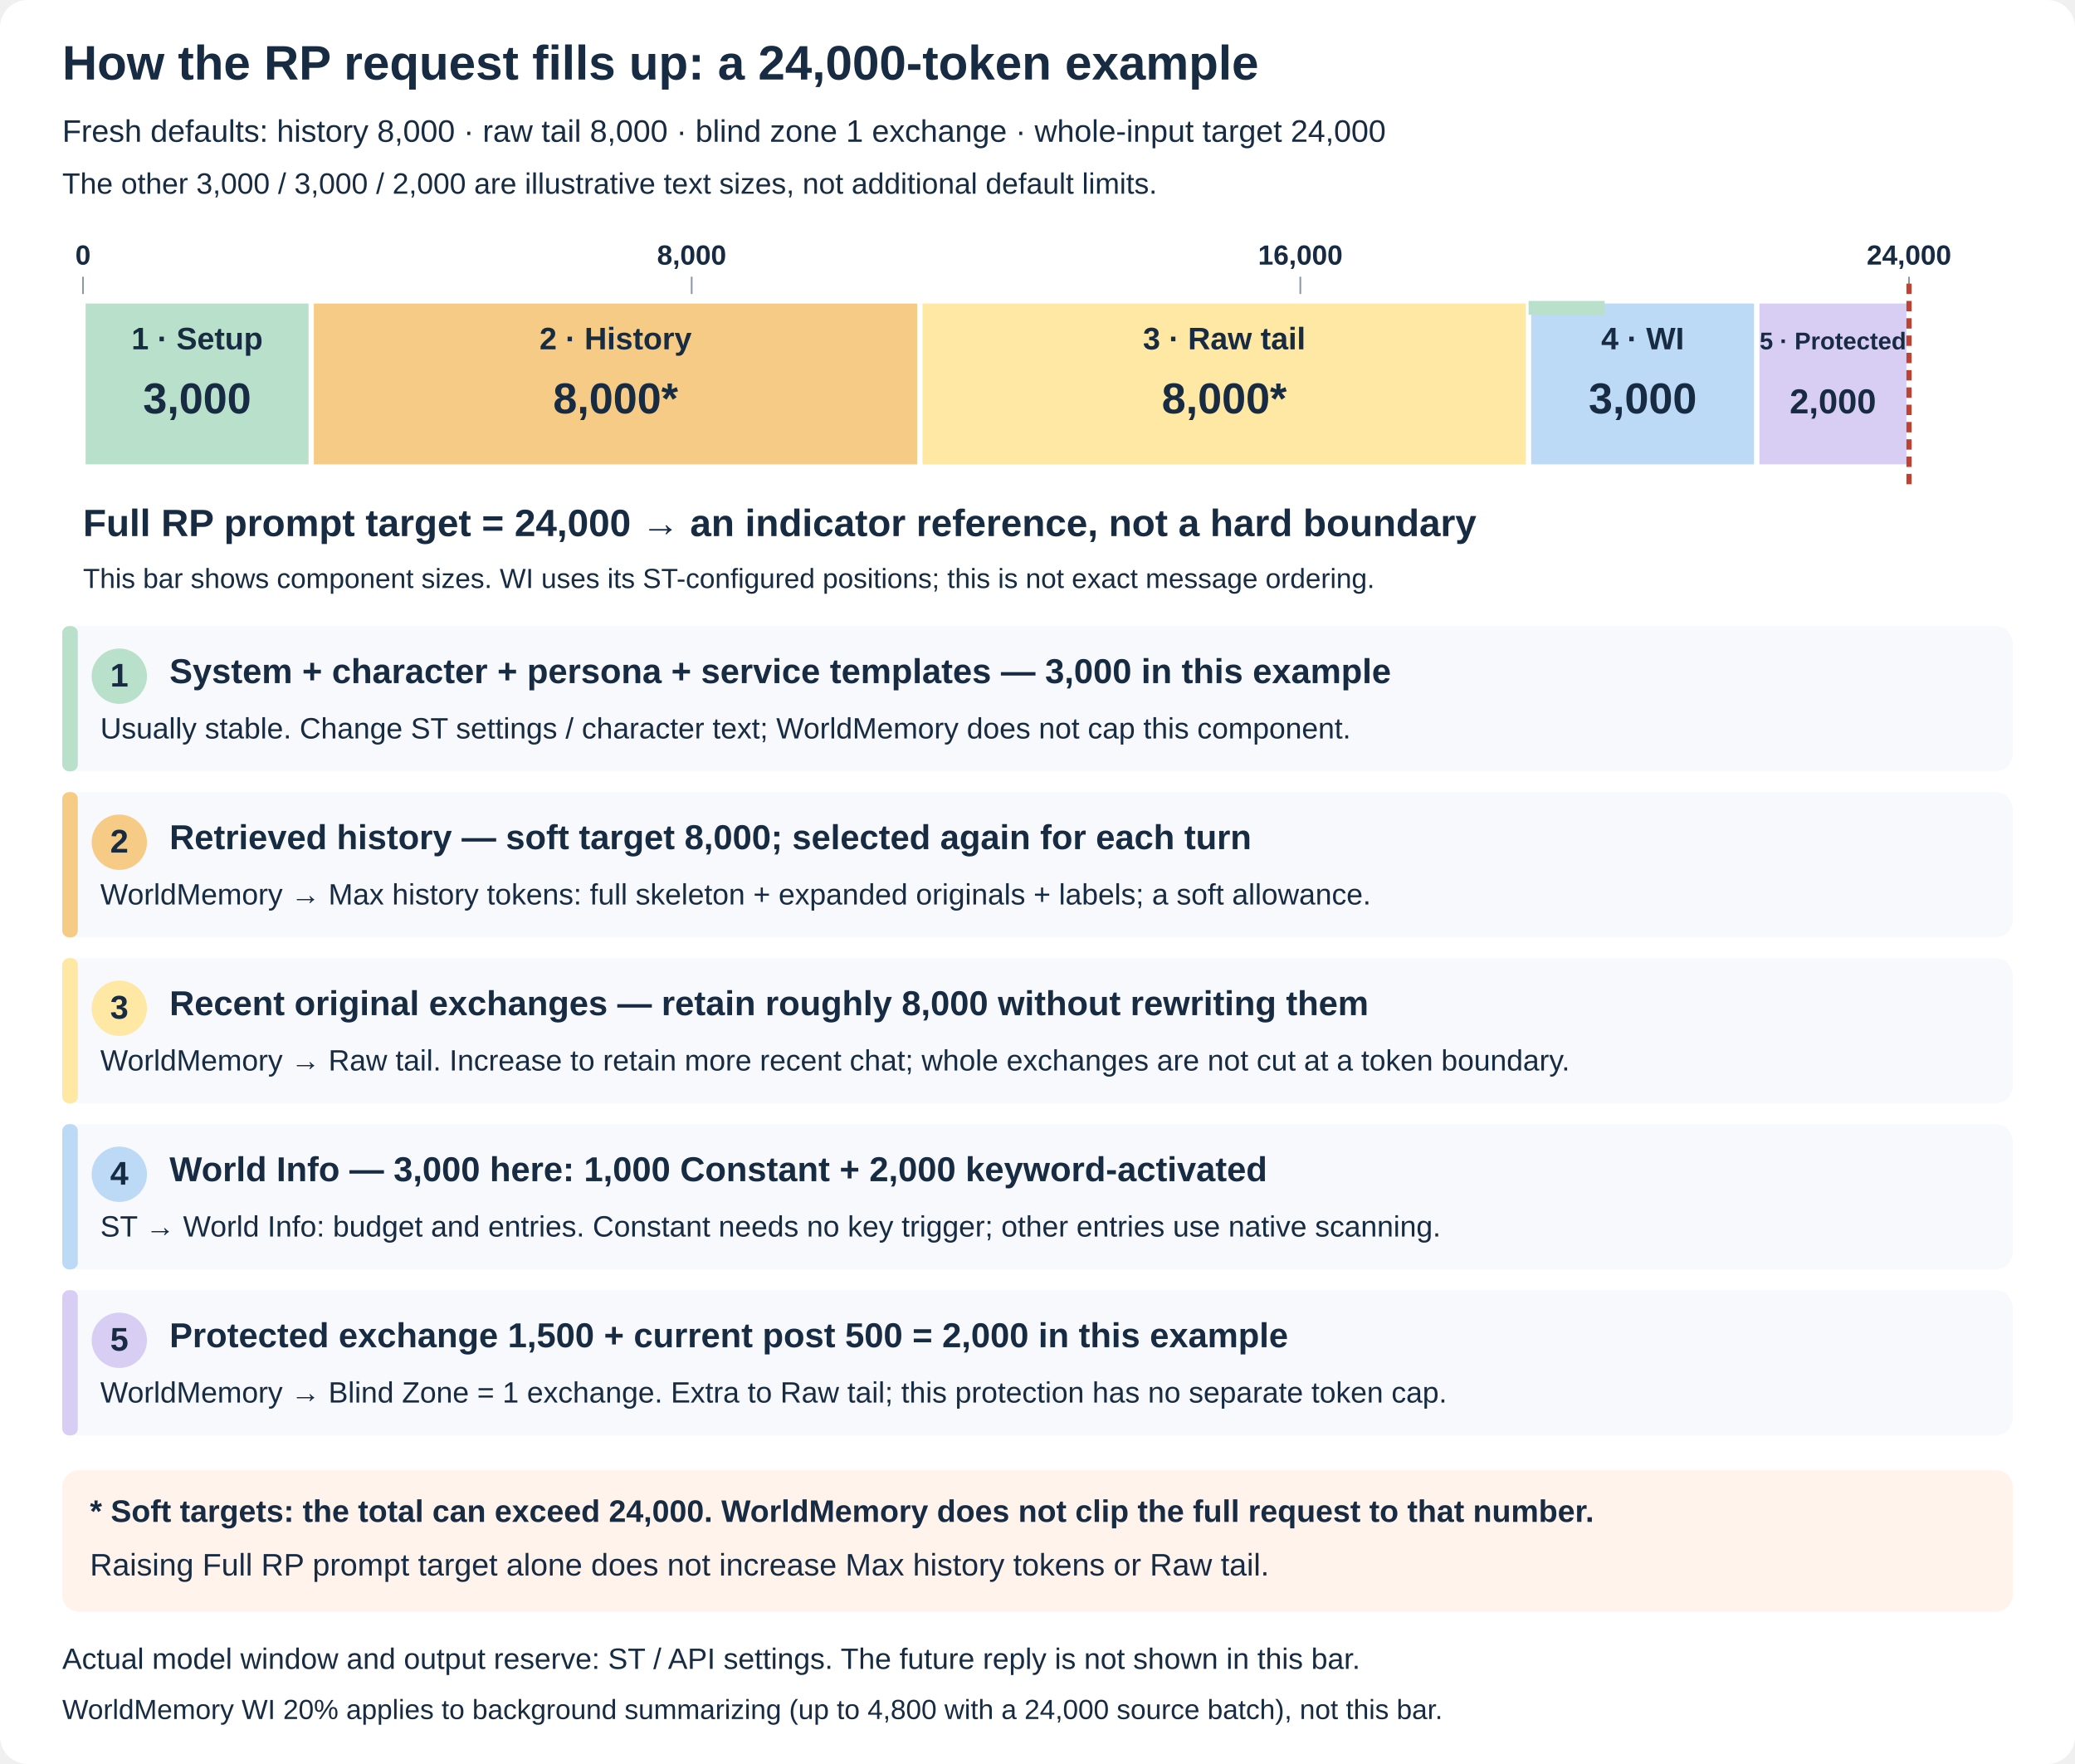
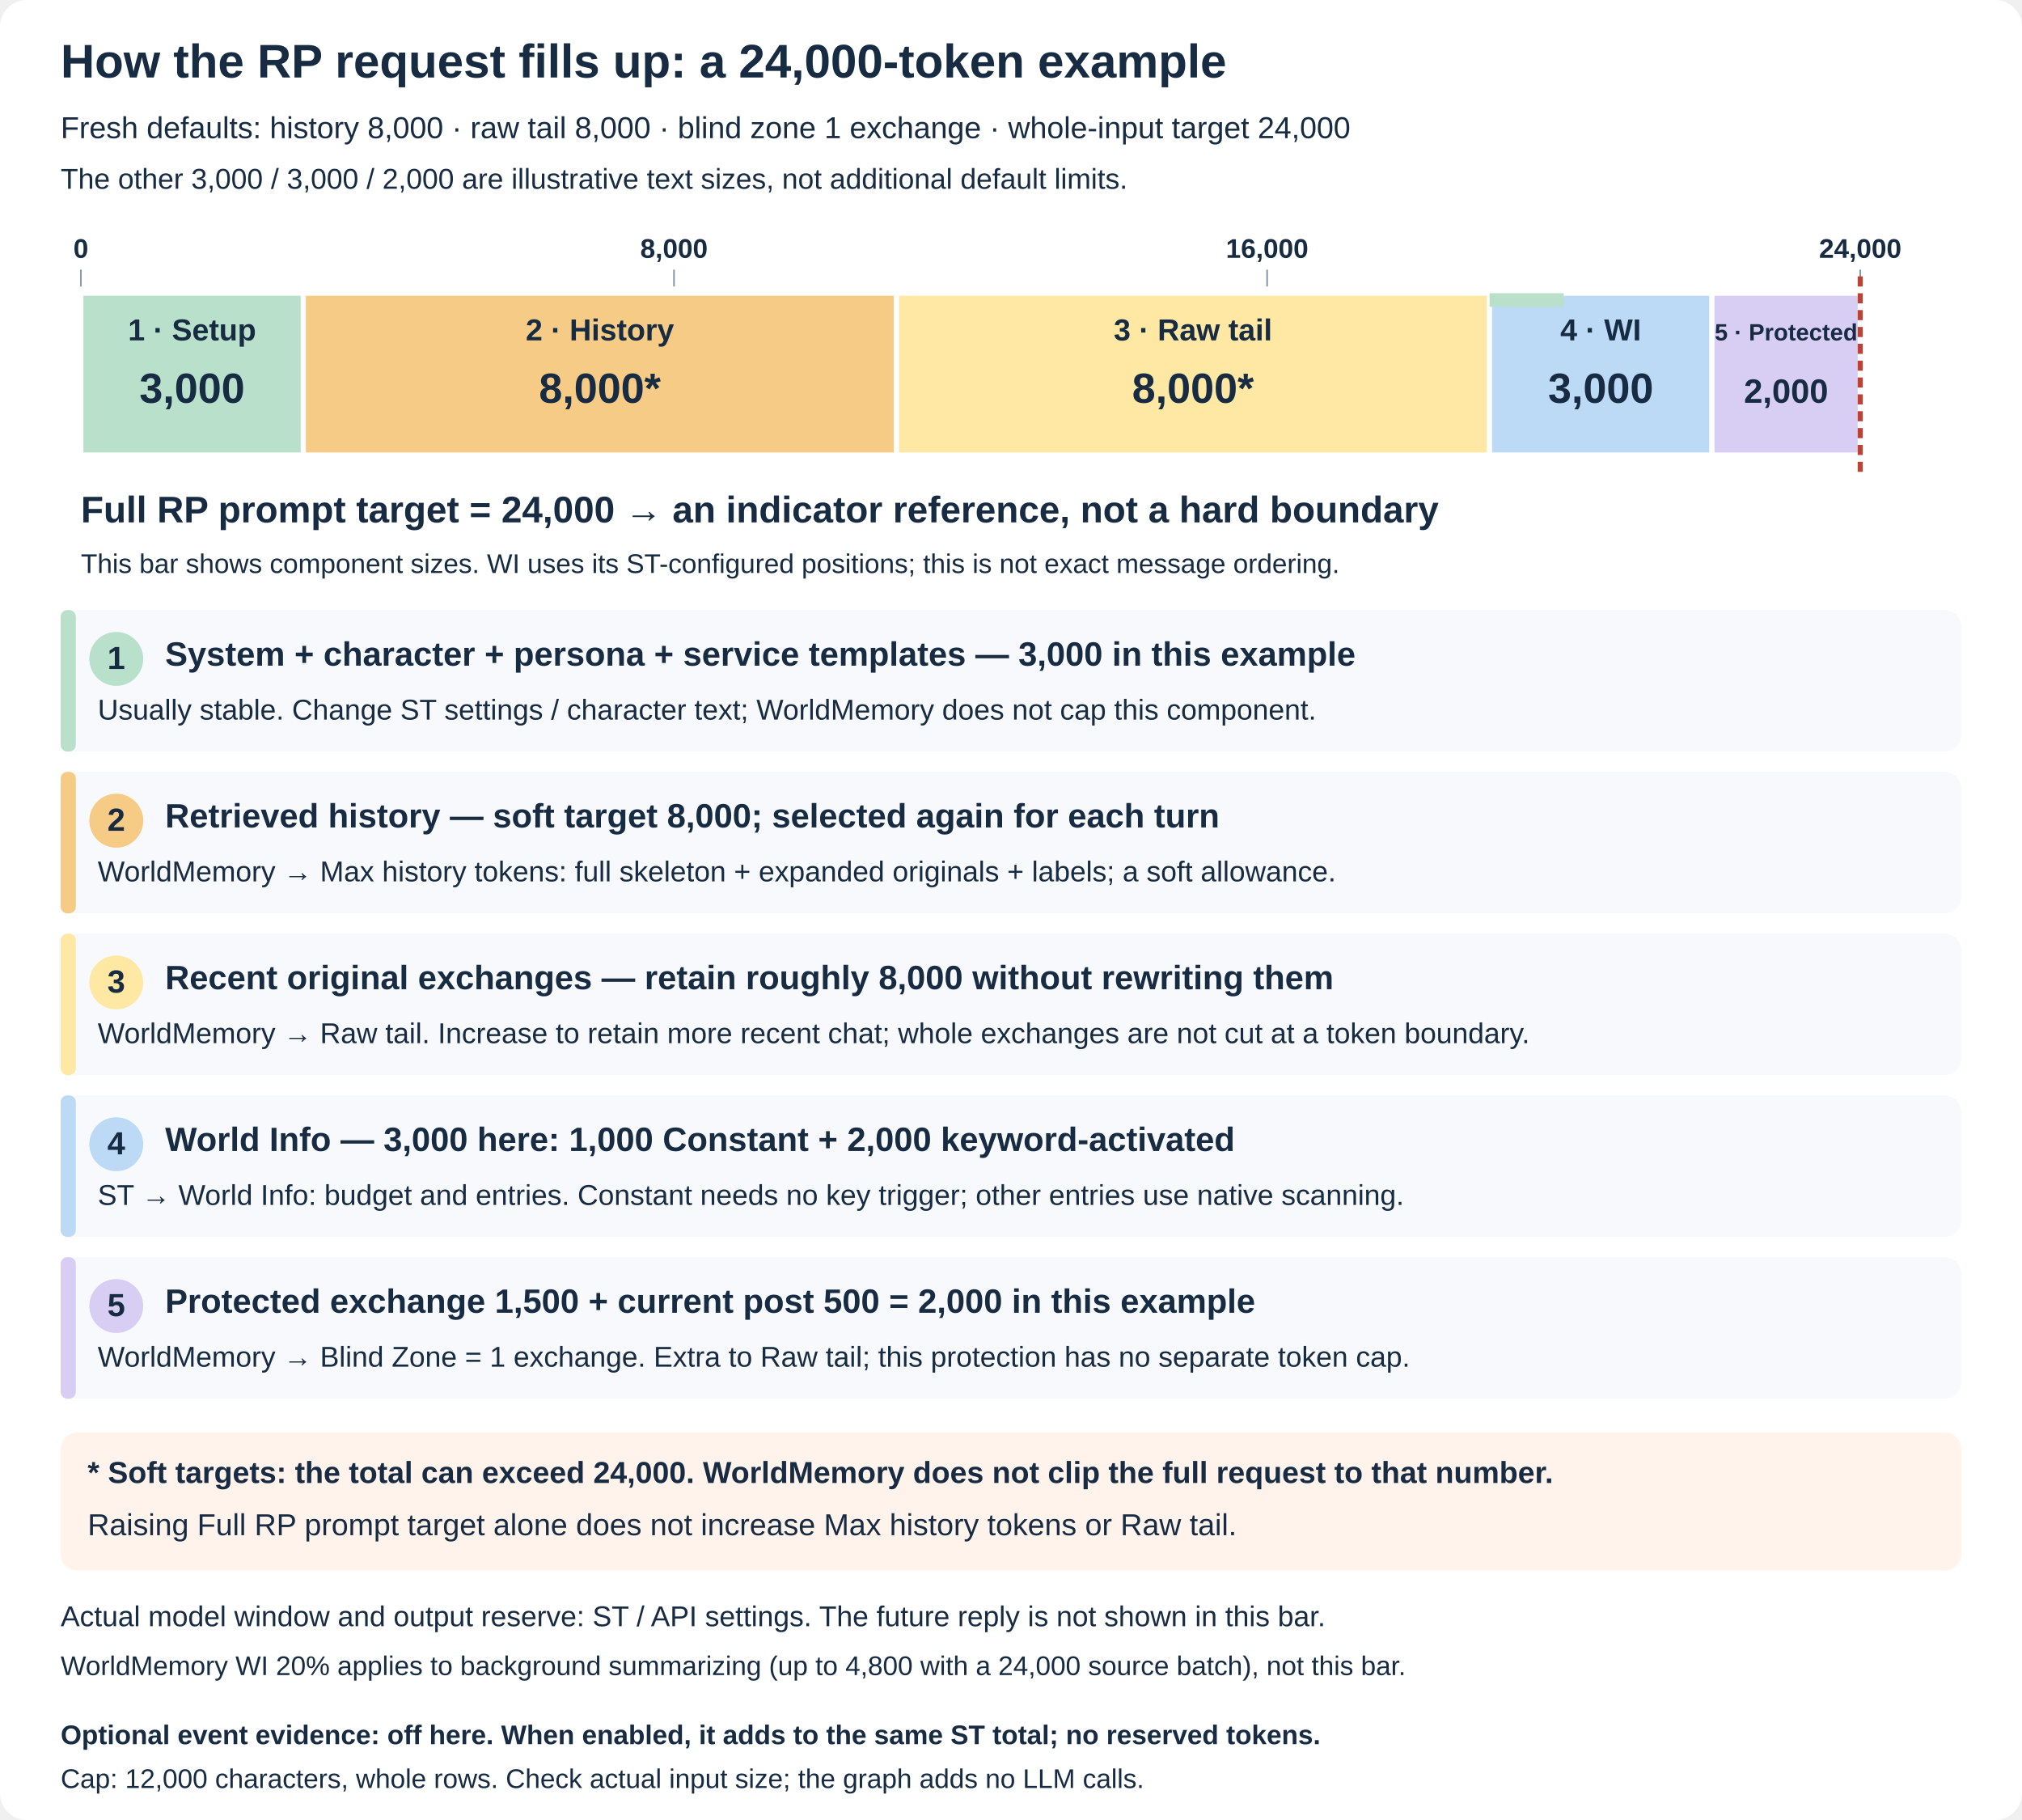
- <svg xmlns="http://www.w3.org/2000/svg" width="1200" height="1020" viewBox="0 0 1200 1020" role="img" aria-labelledby="title desc">
-   <rect width="1200" height="1020" rx="16" fill="#fff" />
+ <svg xmlns="http://www.w3.org/2000/svg" width="1200" height="1080" viewBox="0 0 1200 1080" role="img" aria-labelledby="title desc">
+   <rect width="1200" height="1080" rx="16" fill="#fff" />
  <g font-family="Segoe UI,Arial,sans-serif" fill="#172b42">
    <text x="36" y="46" font-size="28" font-weight="700">How the RP request fills up: a 24,000-token example</text>
    <text x="36" y="82" font-size="18" font-weight="400">Fresh defaults: history 8,000 · raw tail 8,000 · blind zone 1 exchange · whole-input target 24,000</text>
    <text x="36" y="112" font-size="17" font-weight="400">The other 3,000 / 3,000 / 2,000 are illustrative text sizes, not additional default limits.</text>
    <text x="48" y="153" font-size="16" font-weight="600" text-anchor="middle">0</text>
    <line x1="48" x2="48" y1="160" y2="170" stroke="#8b98a8" />
    <text x="400" y="153" font-size="16" font-weight="600" text-anchor="middle">8,000</text>
    <line x1="400" x2="400" y1="160" y2="170" stroke="#8b98a8" />
    <text x="752" y="153" font-size="16" font-weight="600" text-anchor="middle">16,000</text>
    <line x1="752" x2="752" y1="160" y2="170" stroke="#8b98a8" />
    <text x="1104" y="153" font-size="16" font-weight="600" text-anchor="middle">24,000</text>
    <line x1="1104" x2="1104" y1="160" y2="170" stroke="#8b98a8" />
    <rect x="48" y="174" width="132" height="96" fill="#b9e0ca" stroke="#fff" stroke-width="3" />
    <text x="114" y="202" font-size="18" font-weight="600" text-anchor="middle">1 · Setup</text>
    <text x="114" y="239" font-size="25" font-weight="700" text-anchor="middle">3,000</text>
    <rect x="180" y="174" width="352" height="96" fill="#f6cb85" stroke="#fff" stroke-width="3" />
    <text x="356" y="202" font-size="18" font-weight="600" text-anchor="middle">2 · History</text>
    <text x="356" y="239" font-size="25" font-weight="700" text-anchor="middle">8,000*</text>
    <rect x="532" y="174" width="352" height="96" fill="#ffe8a3" stroke="#fff" stroke-width="3" />
    <text x="708" y="202" font-size="18" font-weight="600" text-anchor="middle">3 · Raw tail</text>
    <text x="708" y="239" font-size="25" font-weight="700" text-anchor="middle">8,000*</text>
    <rect x="884" y="174" width="132" height="96" fill="#bcd9f5" stroke="#fff" stroke-width="3" />
    <rect x="884" y="174" width="44" height="8" fill="#b9e0ca" />
    <text x="950" y="202" font-size="18" font-weight="600" text-anchor="middle">4 · WI</text>
    <text x="950" y="239" font-size="25" font-weight="700" text-anchor="middle">3,000</text>
    <rect x="1016" y="174" width="88" height="96" fill="#d8cdf3" stroke="#fff" stroke-width="3" />
    <text x="1060" y="202" font-size="14" font-weight="600" text-anchor="middle">5 · Protected</text>
    <text x="1060" y="239" font-size="20" font-weight="700" text-anchor="middle">2,000</text>
    <line x1="1104" x2="1104" y1="164" y2="280" stroke="#be4132" stroke-width="3" stroke-dasharray="6 4" />
    <text x="48" y="310" font-size="22" font-weight="700">Full RP prompt target = 24,000 → an indicator reference, not a hard boundary</text>
    <text x="48" y="340" font-size="16" font-weight="400">This bar shows component sizes. WI uses its ST-configured positions; this is not exact message ordering.</text>
    <rect x="36" y="362" width="1128" height="84" rx="10" fill="#f7f9fc" />
    <rect x="36" y="362" width="9" height="84" rx="4" fill="#b9e0ca" />
    <circle cx="69" cy="391" r="16" fill="#b9e0ca" />
    <text x="69" y="397" font-size="19" font-weight="700" text-anchor="middle">1</text>
    <text x="98" y="395" font-size="20" font-weight="650">System + character + persona + service templates — 3,000 in this example</text>
    <text x="58" y="427" font-size="17" font-weight="400">Usually stable. Change ST settings / character text; WorldMemory does not cap this component.</text>
    <rect x="36" y="458" width="1128" height="84" rx="10" fill="#f7f9fc" />
    <rect x="36" y="458" width="9" height="84" rx="4" fill="#f6cb85" />
    <circle cx="69" cy="487" r="16" fill="#f6cb85" />
    <text x="69" y="493" font-size="19" font-weight="700" text-anchor="middle">2</text>
    <text x="98" y="491" font-size="20" font-weight="650">Retrieved history — soft target 8,000; selected again for each turn</text>
    <text x="58" y="523" font-size="17" font-weight="400">WorldMemory → Max history tokens: full skeleton + expanded originals + labels; a soft allowance.</text>
    <rect x="36" y="554" width="1128" height="84" rx="10" fill="#f7f9fc" />
    <rect x="36" y="554" width="9" height="84" rx="4" fill="#ffe8a3" />
    <circle cx="69" cy="583" r="16" fill="#ffe8a3" />
    <text x="69" y="589" font-size="19" font-weight="700" text-anchor="middle">3</text>
    <text x="98" y="587" font-size="20" font-weight="650">Recent original exchanges — retain roughly 8,000 without rewriting them</text>
    <text x="58" y="619" font-size="17" font-weight="400">WorldMemory → Raw tail. Increase to retain more recent chat; whole exchanges are not cut at a token boundary.</text>
    <rect x="36" y="650" width="1128" height="84" rx="10" fill="#f7f9fc" />
    <rect x="36" y="650" width="9" height="84" rx="4" fill="#bcd9f5" />
    <circle cx="69" cy="679" r="16" fill="#bcd9f5" />
    <text x="69" y="685" font-size="19" font-weight="700" text-anchor="middle">4</text>
    <text x="98" y="683" font-size="20" font-weight="650">World Info — 3,000 here: 1,000 Constant + 2,000 keyword-activated</text>
    <text x="58" y="715" font-size="17" font-weight="400">ST → World Info: budget and entries. Constant needs no key trigger; other entries use native scanning.</text>
    <rect x="36" y="746" width="1128" height="84" rx="10" fill="#f7f9fc" />
    <rect x="36" y="746" width="9" height="84" rx="4" fill="#d8cdf3" />
    <circle cx="69" cy="775" r="16" fill="#d8cdf3" />
    <text x="69" y="781" font-size="19" font-weight="700" text-anchor="middle">5</text>
    <text x="98" y="779" font-size="20" font-weight="650">Protected exchange 1,500 + current post 500 = 2,000 in this example</text>
    <text x="58" y="811" font-size="17" font-weight="400">WorldMemory → Blind Zone = 1 exchange. Extra to Raw tail; this protection has no separate token cap.</text>
    <rect x="36" y="850" width="1128" height="82" rx="10" fill="#fff3ec" />
    <text x="52" y="880" font-size="18" font-weight="600">* Soft targets: the total can exceed 24,000. WorldMemory does not clip the full request to that number.</text>
    <text x="52" y="911" font-size="18" font-weight="400">Raising Full RP prompt target alone does not increase Max history tokens or Raw tail.</text>
    <text x="36" y="965" font-size="17" font-weight="400">Actual model window and output reserve: ST / API settings. The future reply is not shown in this bar.</text>
    <text x="36" y="994" font-size="16" font-weight="400">WorldMemory WI 20% applies to background summarizing (up to 4,800 with a 24,000 source batch), not this bar.</text>
+     <text x="36" y="1035" font-size="16" font-weight="600">Optional event evidence: off here. When enabled, it adds to the same ST total; no reserved tokens.</text>
+     <text x="36" y="1061" font-size="16" font-weight="400">Cap: 12,000 characters, whole rows. Check actual input size; the graph adds no LLM calls.</text>
  </g>
</svg>
